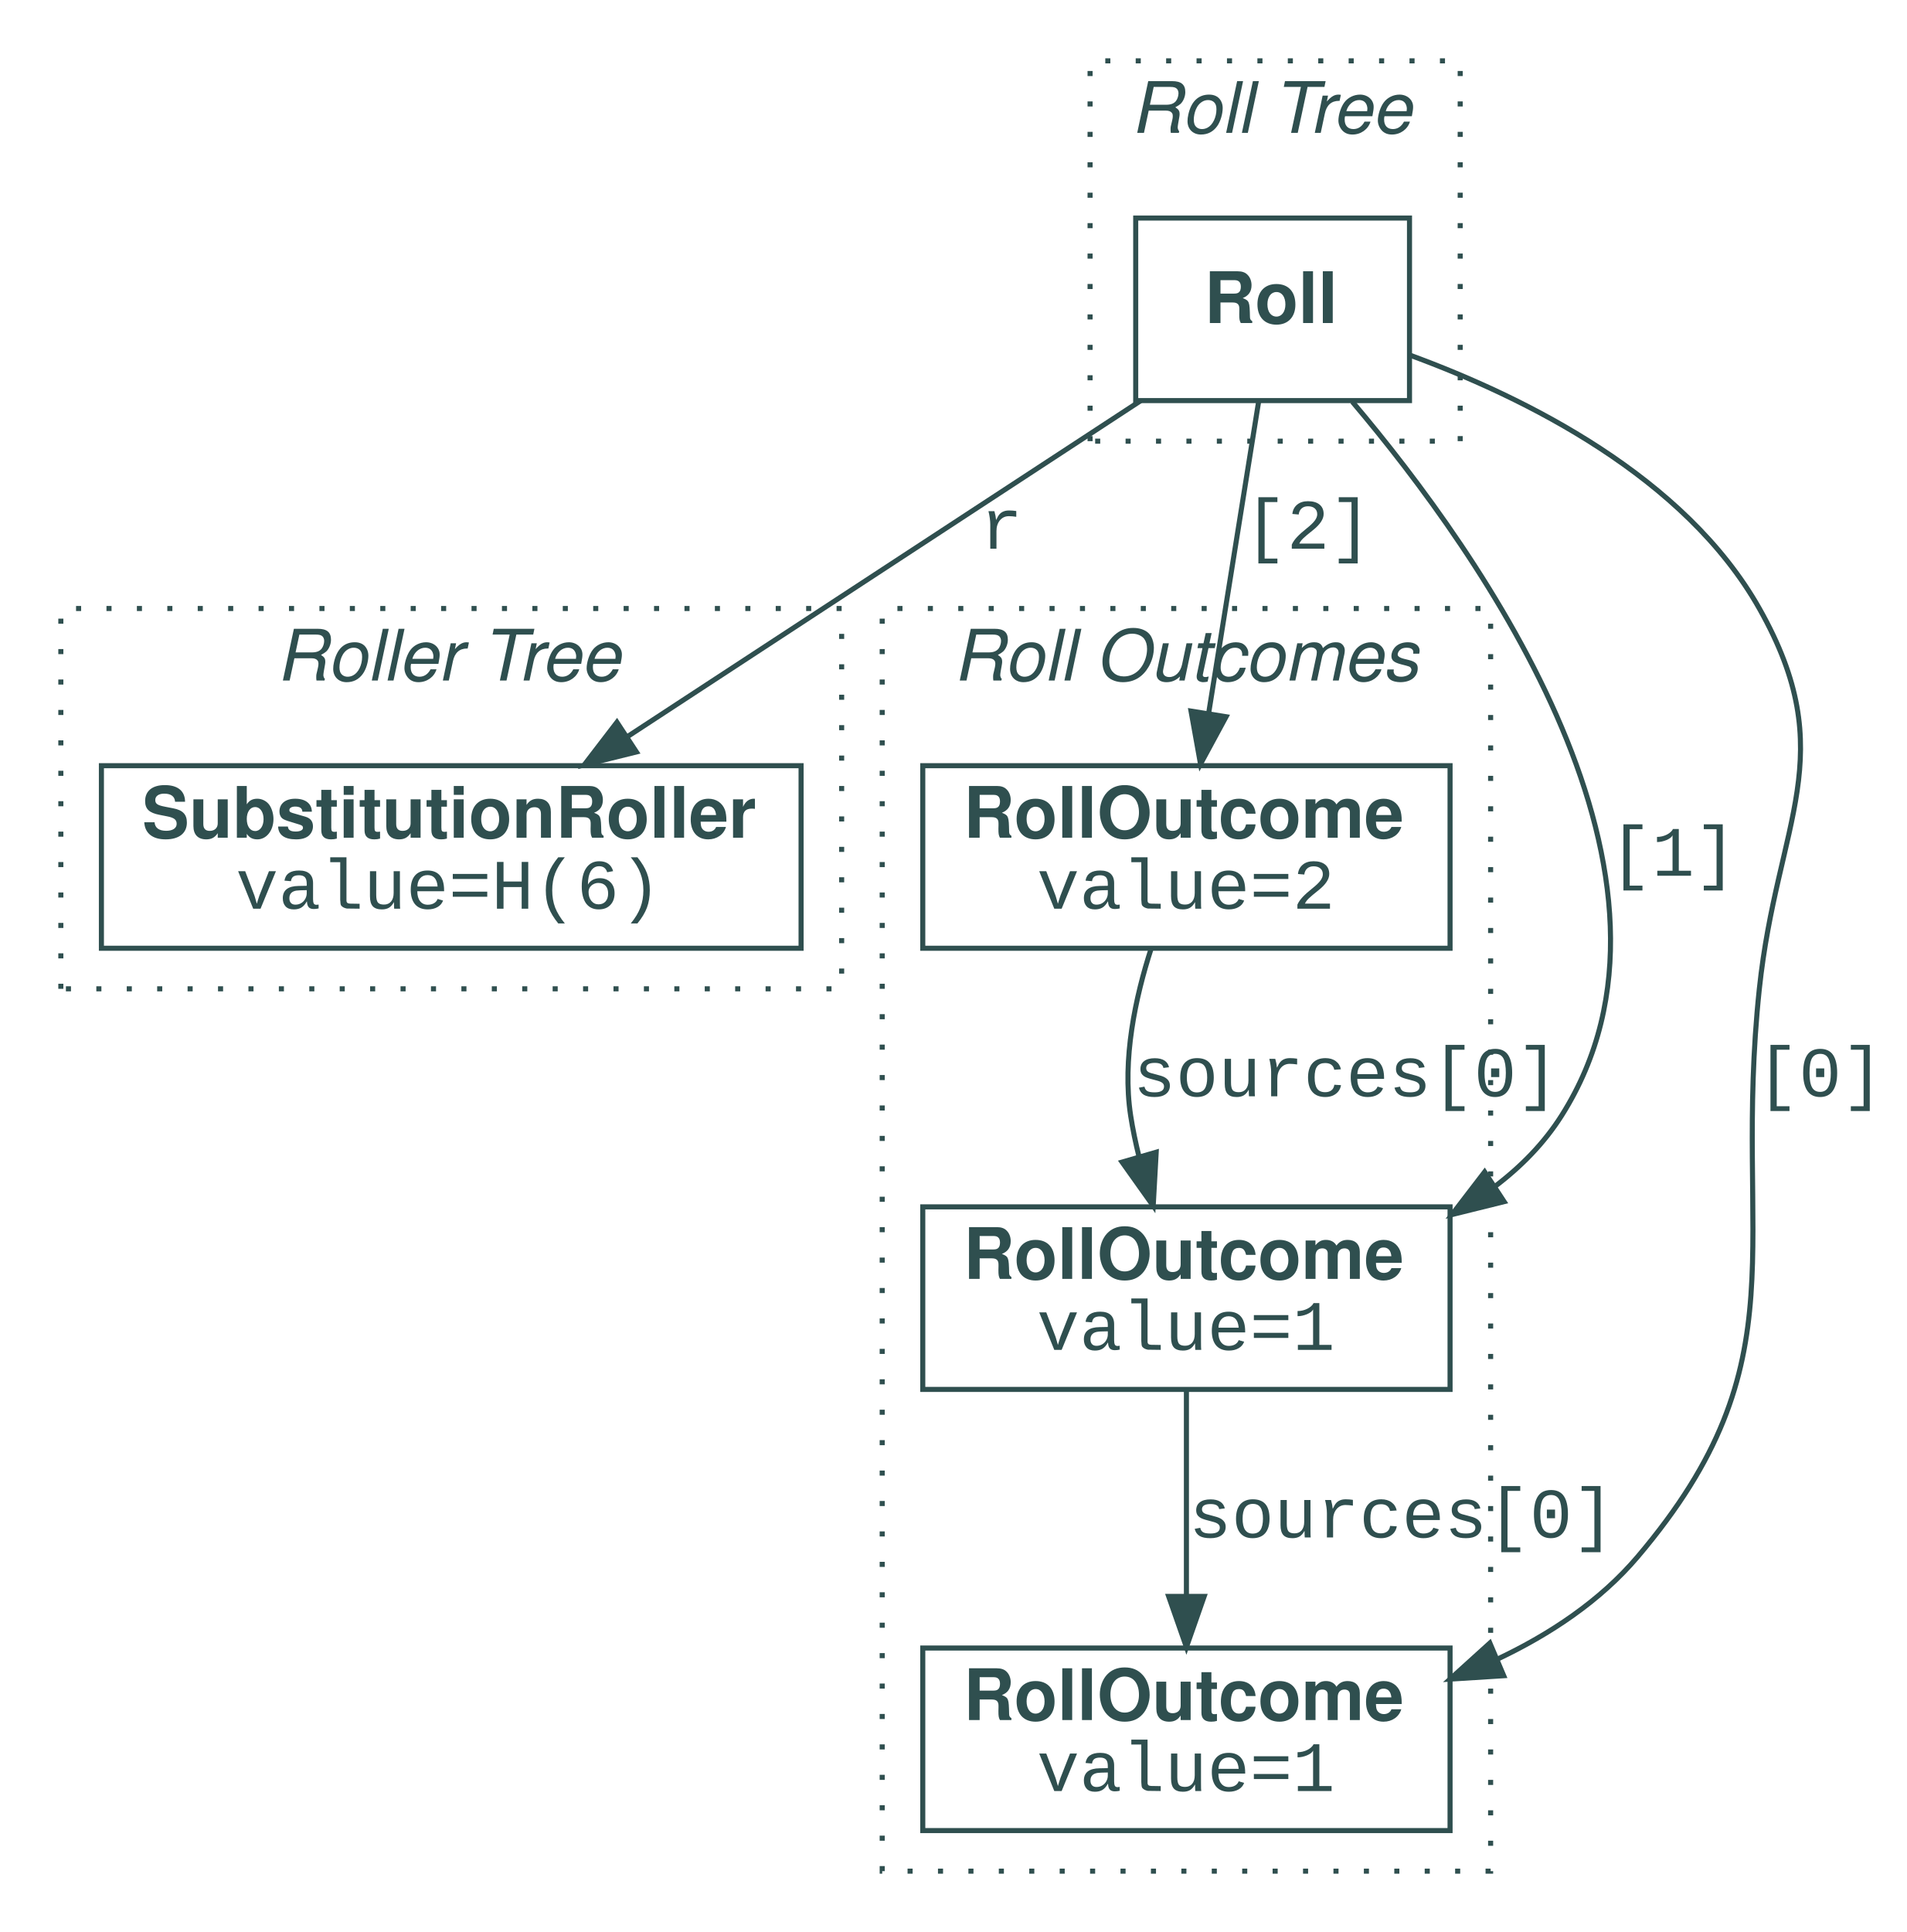
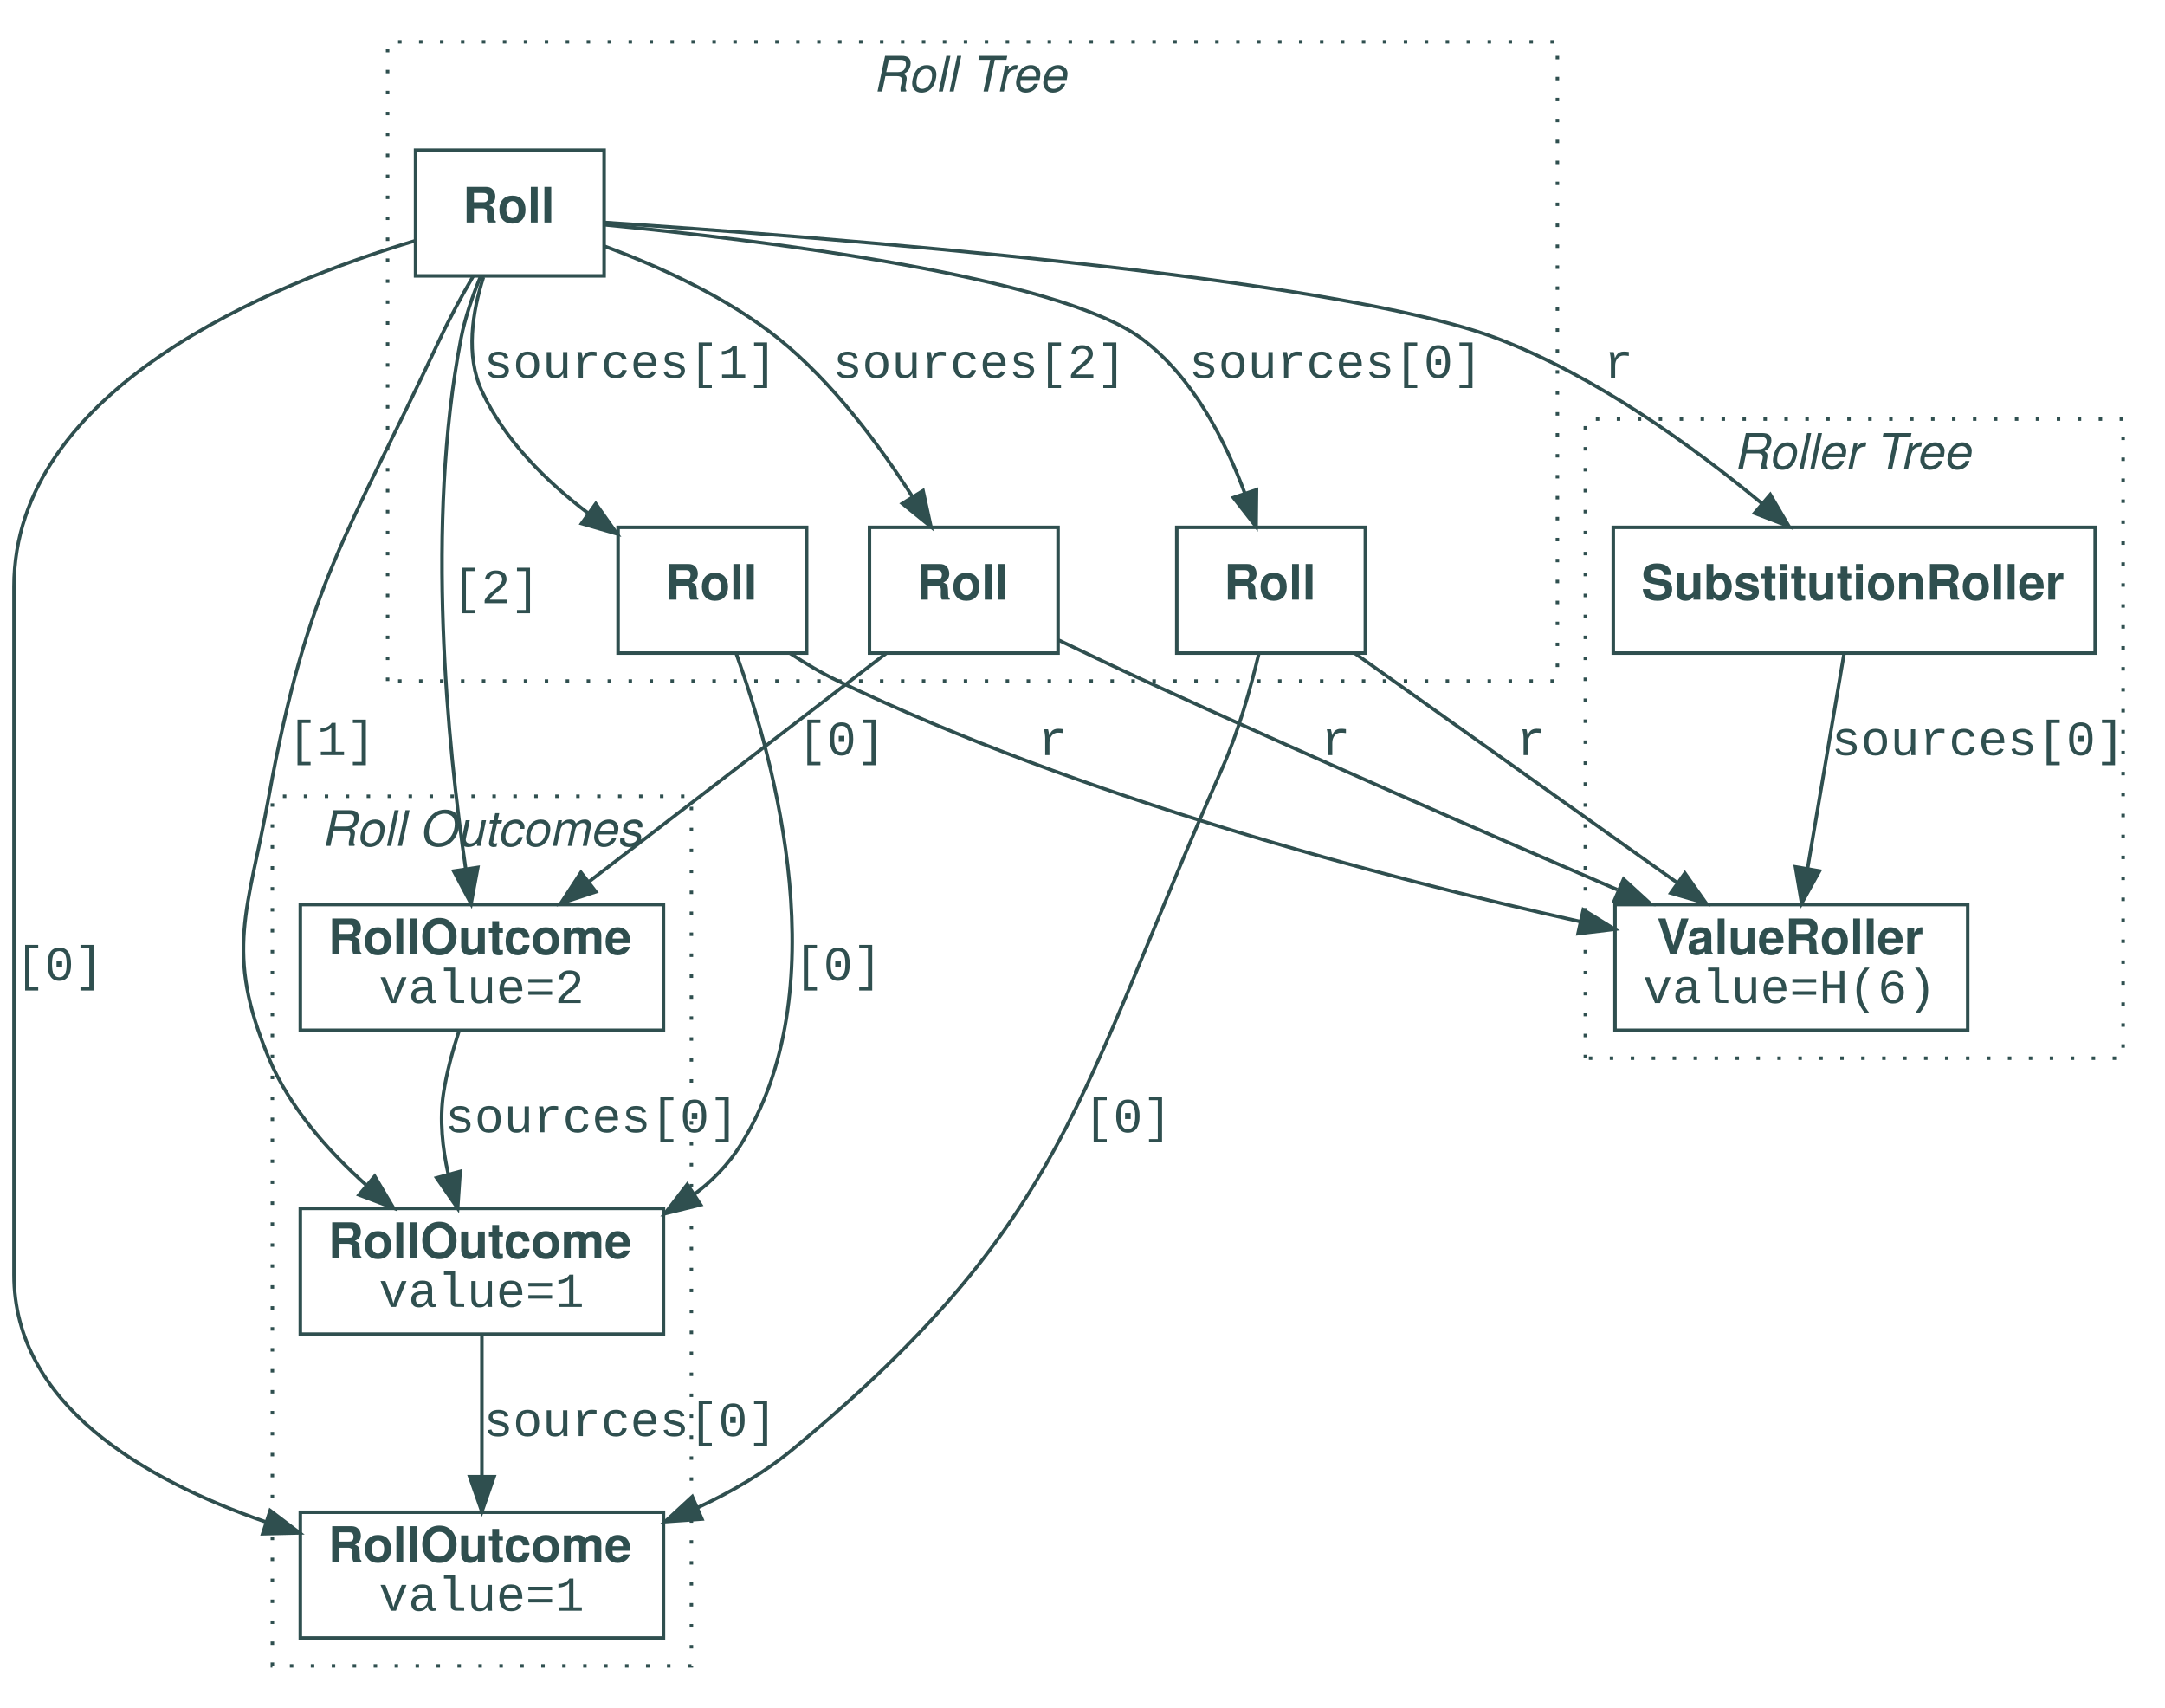
- <svg xmlns="http://www.w3.org/2000/svg" width="376pt" height="381pt" viewBox="0.00 0.00 376.00 381.00">
-   <g id="graph0" class="graph" transform="scale(1 1) rotate(0) translate(4 377)">
+ <svg xmlns="http://www.w3.org/2000/svg" width="620pt" height="489pt" viewBox="0.00 0.00 620.00 489.00">
+   <g id="graph0" class="graph" transform="scale(1 1) rotate(0) translate(4 485)">
    <g id="clust1" class="cluster">
-       <polygon fill="transparent" stroke="DarkSlateGray" stroke-dasharray="1,5" points="211,-290 211,-365 284,-365 284,-290 211,-290" />
-       <text text-anchor="start" x="219" y="-350.8" font-family="Helvetica,sans-Serif" font-style="italic" font-size="14.00" fill="DarkSlateGray">Roll Tree</text>
+       <polygon fill="transparent" stroke="DarkSlateGray" stroke-dasharray="1,5" points="107,-290 107,-473 442,-473 442,-290 107,-290" />
+       <text text-anchor="start" x="246" y="-458.8" font-family="Helvetica,sans-Serif" font-style="italic" font-size="14.00" fill="DarkSlateGray">Roll Tree</text>
    </g>
    <g id="clust2" class="cluster">
-       <polygon fill="transparent" stroke="DarkSlateGray" stroke-dasharray="1,5" points="8,-182 8,-257 162,-257 162,-182 8,-182" />
-       <text text-anchor="start" x="50.5" y="-242.8" font-family="Helvetica,sans-Serif" font-style="italic" font-size="14.00" fill="DarkSlateGray">Roller Tree</text>
+       <polygon fill="transparent" stroke="DarkSlateGray" stroke-dasharray="1,5" points="450,-182 450,-365 604,-365 604,-182 450,-182" />
+       <text text-anchor="start" x="492.5" y="-350.8" font-family="Helvetica,sans-Serif" font-style="italic" font-size="14.00" fill="DarkSlateGray">Roller Tree</text>
    </g>
    <g id="clust3" class="cluster">
-       <polygon fill="transparent" stroke="DarkSlateGray" stroke-dasharray="1,5" points="170,-8 170,-257 290,-257 290,-8 170,-8" />
-       <text text-anchor="start" x="184" y="-242.8" font-family="Helvetica,sans-Serif" font-style="italic" font-size="14.00" fill="DarkSlateGray">Roll Outcomes</text>
+       <polygon fill="transparent" stroke="DarkSlateGray" stroke-dasharray="1,5" points="74,-8 74,-257 194,-257 194,-8 74,-8" />
+       <text text-anchor="start" x="88" y="-242.8" font-family="Helvetica,sans-Serif" font-style="italic" font-size="14.00" fill="DarkSlateGray">Roll Outcomes</text>
    </g>
    <g id="node1" class="node">
-       <polygon fill="none" stroke="DarkSlateGray" points="274,-334 220,-334 220,-298 274,-298 274,-334" />
-       <text text-anchor="start" x="233.5" y="-313.3" font-family="Helvetica,sans-Serif" font-weight="bold" font-size="14.00" fill="DarkSlateGray">Roll</text>
+       <polygon fill="none" stroke="DarkSlateGray" points="169,-442 115,-442 115,-406 169,-406 169,-442" />
+       <text text-anchor="start" x="128.5" y="-421.3" font-family="Helvetica,sans-Serif" font-weight="bold" font-size="14.00" fill="DarkSlateGray">Roll</text>
    </g>
    <g id="node2" class="node">
-       <polygon fill="none" stroke="DarkSlateGray" points="154,-226 16,-226 16,-190 154,-190 154,-226" />
-       <text text-anchor="start" x="24" y="-211.8" font-family="Helvetica,sans-Serif" font-weight="bold" font-size="14.00" fill="DarkSlateGray">SubstitutionRoller</text>
-       <text text-anchor="start" x="42.5" y="-197.8" font-family="Courier New" font-size="14.00" fill="DarkSlateGray">value=H(6)</text>
+       <polygon fill="none" stroke="DarkSlateGray" points="596,-334 458,-334 458,-298 596,-298 596,-334" />
+       <text text-anchor="start" x="466" y="-313.3" font-family="Helvetica,sans-Serif" font-weight="bold" font-size="14.00" fill="DarkSlateGray">SubstitutionRoller</text>
    </g>
    <g id="edge1" class="edge">
-       <path fill="none" stroke="DarkSlateGray" d="M220.97,-297.97C193.54,-280.02 150.18,-251.65 119.82,-231.78" />
-       <polygon fill="DarkSlateGray" stroke="DarkSlateGray" points="121.52,-228.71 111.23,-226.16 117.68,-234.57 121.52,-228.71" />
-       <text text-anchor="middle" x="193.5" y="-268.8" font-family="Courier New" font-size="14.00" fill="DarkSlateGray">r</text>
+       <path fill="none" stroke="DarkSlateGray" d="M169.14,-421.31C230.57,-417.22 378.53,-405.79 425,-388 453.21,-377.2 481.07,-356.98 500.53,-340.87" />
+       <polygon fill="DarkSlateGray" stroke="DarkSlateGray" points="502.96,-343.39 508.33,-334.26 498.44,-338.06 502.96,-343.39" />
+       <text text-anchor="middle" x="459.5" y="-376.8" font-family="Courier New" font-size="14.00" fill="DarkSlateGray">r</text>
    </g>
    <g id="node3" class="node">
-       <polygon fill="none" stroke="DarkSlateGray" points="282,-52 178,-52 178,-16 282,-16 282,-52" />
-       <text text-anchor="start" x="186" y="-37.8" font-family="Helvetica,sans-Serif" font-weight="bold" font-size="14.00" fill="DarkSlateGray">RollOutcome</text>
-       <text text-anchor="start" x="200.5" y="-23.8" font-family="Courier New" font-size="14.00" fill="DarkSlateGray">value=1</text>
+       <polygon fill="none" stroke="DarkSlateGray" points="186,-52 82,-52 82,-16 186,-16 186,-52" />
+       <text text-anchor="start" x="90" y="-37.8" font-family="Helvetica,sans-Serif" font-weight="bold" font-size="14.00" fill="DarkSlateGray">RollOutcome</text>
+       <text text-anchor="start" x="104.5" y="-23.8" font-family="Courier New" font-size="14.00" fill="DarkSlateGray">value=1</text>
    </g>
    <g id="edge2" class="edge">
-       <path fill="none" stroke="DarkSlateGray" d="M274.01,-306.99C296.93,-298.6 328.36,-282.95 343,-257 359.38,-227.97 346.51,-215.15 343,-182 337.64,-131.38 351.94,-108.82 319,-70 311.61,-61.29 301.75,-54.73 291.3,-49.79" />
-       <polygon fill="DarkSlateGray" stroke="DarkSlateGray" points="292.58,-46.54 282,-45.87 289.85,-52.98 292.58,-46.54" />
-       <text text-anchor="middle" x="355" y="-160.8" font-family="Courier New" font-size="14.00" fill="DarkSlateGray">[0]</text>
+       <path fill="none" stroke="DarkSlateGray" d="M114.96,-416.1C73.76,-403.76 0,-373.76 0,-317 0,-317 0,-317 0,-120 0,-82.98 36.92,-61.41 72,-49.26" />
+       <polygon fill="DarkSlateGray" stroke="DarkSlateGray" points="73.37,-52.49 81.81,-46.08 71.22,-45.83 73.37,-52.49" />
+       <text text-anchor="middle" x="13" y="-204.3" font-family="Courier New" font-size="14.00" fill="DarkSlateGray">[0]</text>
    </g>
    <g id="node4" class="node">
-       <polygon fill="none" stroke="DarkSlateGray" points="282,-139 178,-139 178,-103 282,-103 282,-139" />
-       <text text-anchor="start" x="186" y="-124.8" font-family="Helvetica,sans-Serif" font-weight="bold" font-size="14.00" fill="DarkSlateGray">RollOutcome</text>
-       <text text-anchor="start" x="200.5" y="-110.8" font-family="Courier New" font-size="14.00" fill="DarkSlateGray">value=1</text>
+       <polygon fill="none" stroke="DarkSlateGray" points="186,-139 82,-139 82,-103 186,-103 186,-139" />
+       <text text-anchor="start" x="90" y="-124.8" font-family="Helvetica,sans-Serif" font-weight="bold" font-size="14.00" fill="DarkSlateGray">RollOutcome</text>
+       <text text-anchor="start" x="104.5" y="-110.8" font-family="Courier New" font-size="14.00" fill="DarkSlateGray">value=1</text>
    </g>
    <g id="edge3" class="edge">
-       <path fill="none" stroke="DarkSlateGray" d="M262.73,-297.77C288.37,-267.49 333.49,-203.56 304,-157 300.56,-151.56 296.02,-146.95 290.88,-143.05" />
-       <polygon fill="DarkSlateGray" stroke="DarkSlateGray" points="292.66,-140.03 282.37,-137.48 288.82,-145.89 292.66,-140.03" />
-       <text text-anchor="middle" x="326" y="-204.3" font-family="Courier New" font-size="14.00" fill="DarkSlateGray">[1]</text>
+       <path fill="none" stroke="DarkSlateGray" d="M131.47,-405.85C128.23,-400.26 124.79,-393.96 122,-388 95.6,-331.72 84.07,-318.17 73,-257 67.07,-224.2 60.12,-212.74 73,-182 78.87,-168 89.77,-155.61 100.76,-145.79" />
+       <polygon fill="DarkSlateGray" stroke="DarkSlateGray" points="103.3,-148.22 108.7,-139.1 98.79,-142.86 103.3,-148.22" />
+       <text text-anchor="middle" x="91" y="-268.8" font-family="Courier New" font-size="14.00" fill="DarkSlateGray">[1]</text>
    </g>
    <g id="node5" class="node">
-       <polygon fill="none" stroke="DarkSlateGray" points="282,-226 178,-226 178,-190 282,-190 282,-226" />
-       <text text-anchor="start" x="186" y="-211.8" font-family="Helvetica,sans-Serif" font-weight="bold" font-size="14.00" fill="DarkSlateGray">RollOutcome</text>
-       <text text-anchor="start" x="200.5" y="-197.8" font-family="Courier New" font-size="14.00" fill="DarkSlateGray">value=2</text>
+       <polygon fill="none" stroke="DarkSlateGray" points="186,-226 82,-226 82,-190 186,-190 186,-226" />
+       <text text-anchor="start" x="90" y="-211.8" font-family="Helvetica,sans-Serif" font-weight="bold" font-size="14.00" fill="DarkSlateGray">RollOutcome</text>
+       <text text-anchor="start" x="104.5" y="-197.8" font-family="Courier New" font-size="14.00" fill="DarkSlateGray">value=2</text>
    </g>
    <g id="edge4" class="edge">
-       <path fill="none" stroke="DarkSlateGray" d="M244.27,-297.97C241.61,-281.38 237.52,-255.88 234.4,-236.43" />
-       <polygon fill="DarkSlateGray" stroke="DarkSlateGray" points="237.82,-235.66 232.78,-226.34 230.91,-236.77 237.82,-235.66" />
-       <text text-anchor="middle" x="254" y="-268.8" font-family="Courier New" font-size="14.00" fill="DarkSlateGray">[2]</text>
+       <path fill="none" stroke="DarkSlateGray" d="M133.67,-405.95C131.36,-400.36 129.16,-394.04 128,-388 117.8,-335.01 124.18,-271.6 129.36,-236.25" />
+       <polygon fill="DarkSlateGray" stroke="DarkSlateGray" points="132.84,-236.64 130.9,-226.23 125.92,-235.58 132.84,-236.64" />
+       <text text-anchor="middle" x="138" y="-312.3" font-family="Courier New" font-size="14.00" fill="DarkSlateGray">[2]</text>
+     </g>
+     <g id="node6" class="node">
+       <polygon fill="none" stroke="DarkSlateGray" points="387,-334 333,-334 333,-298 387,-298 387,-334" />
+       <text text-anchor="start" x="346.5" y="-313.3" font-family="Helvetica,sans-Serif" font-weight="bold" font-size="14.00" fill="DarkSlateGray">Roll</text>
+     </g>
+     <g id="edge11" class="edge">
+       <path fill="none" stroke="DarkSlateGray" d="M169.13,-420.64C213.49,-416.32 299.01,-405.89 323,-388 337.53,-377.16 346.86,-358.94 352.52,-343.67" />
+       <polygon fill="DarkSlateGray" stroke="DarkSlateGray" points="355.84,-344.76 355.72,-334.17 349.21,-342.52 355.84,-344.76" />
+       <text text-anchor="middle" x="378.5" y="-376.8" font-family="Courier New" font-size="14.00" fill="DarkSlateGray">sources[0]</text>
+     </g>
+     <g id="node8" class="node">
+       <polygon fill="none" stroke="DarkSlateGray" points="227,-334 173,-334 173,-298 227,-298 227,-334" />
+       <text text-anchor="start" x="186.5" y="-313.3" font-family="Helvetica,sans-Serif" font-weight="bold" font-size="14.00" fill="DarkSlateGray">Roll</text>
+     </g>
+     <g id="edge12" class="edge">
+       <path fill="none" stroke="DarkSlateGray" d="M134.45,-405.66C131.27,-395.71 129.27,-383.21 134,-373 140.51,-358.93 152.5,-347.1 164.49,-338" />
+       <polygon fill="DarkSlateGray" stroke="DarkSlateGray" points="166.61,-340.79 172.72,-332.14 162.55,-335.09 166.61,-340.79" />
+       <text text-anchor="middle" x="176.5" y="-376.8" font-family="Courier New" font-size="14.00" fill="DarkSlateGray">sources[1]</text>
+     </g>
+     <g id="node9" class="node">
+       <polygon fill="none" stroke="DarkSlateGray" points="299,-334 245,-334 245,-298 299,-298 299,-334" />
+       <text text-anchor="start" x="258.5" y="-313.3" font-family="Helvetica,sans-Serif" font-weight="bold" font-size="14.00" fill="DarkSlateGray">Roll</text>
+     </g>
+     <g id="edge13" class="edge">
+       <path fill="none" stroke="DarkSlateGray" d="M169.16,-414.48C184.81,-408.68 204.25,-399.88 219,-388 234.48,-375.53 247.83,-357.57 257.26,-342.83" />
+       <polygon fill="DarkSlateGray" stroke="DarkSlateGray" points="260.34,-344.5 262.61,-334.15 254.39,-340.82 260.34,-344.5" />
+       <text text-anchor="middle" x="276.5" y="-376.8" font-family="Courier New" font-size="14.00" fill="DarkSlateGray">sources[2]</text>
+     </g>
+     <g id="node7" class="node">
+       <polygon fill="none" stroke="DarkSlateGray" points="559.5,-226 458.5,-226 458.5,-190 559.5,-190 559.5,-226" />
+       <text text-anchor="start" x="470.5" y="-211.8" font-family="Helvetica,sans-Serif" font-weight="bold" font-size="14.00" fill="DarkSlateGray">ValueRoller</text>
+       <text text-anchor="start" x="466.5" y="-197.8" font-family="Courier New" font-size="14.00" fill="DarkSlateGray">value=H(6)</text>
+     </g>
+     <g id="edge14" class="edge">
+       <path fill="none" stroke="DarkSlateGray" d="M524.11,-297.97C521.29,-281.38 516.96,-255.88 513.66,-236.43" />
+       <polygon fill="DarkSlateGray" stroke="DarkSlateGray" points="517.07,-235.61 511.94,-226.34 510.17,-236.79 517.07,-235.61" />
+       <text text-anchor="middle" x="562.5" y="-268.8" font-family="Courier New" font-size="14.00" fill="DarkSlateGray">sources[0]</text>
+     </g>
+     <g id="edge15" class="edge">
+       <path fill="none" stroke="DarkSlateGray" d="M134,-102.8C134,-91.16 134,-75.55 134,-62.24" />
+       <polygon fill="DarkSlateGray" stroke="DarkSlateGray" points="137.5,-62.18 134,-52.18 130.5,-62.18 137.5,-62.18" />
+       <text text-anchor="middle" x="176.5" y="-73.8" font-family="Courier New" font-size="14.00" fill="DarkSlateGray">sources[0]</text>
+     </g>
+     <g id="edge16" class="edge">
+       <path fill="none" stroke="DarkSlateGray" d="M127.45,-189.8C125.63,-184.21 123.91,-177.92 123,-172 121.83,-164.39 122.71,-156.2 124.39,-148.71" />
+       <polygon fill="DarkSlateGray" stroke="DarkSlateGray" points="127.78,-149.59 127.06,-139.02 121.03,-147.74 127.78,-149.59" />
+       <text text-anchor="middle" x="165.5" y="-160.8" font-family="Courier New" font-size="14.00" fill="DarkSlateGray">sources[0]</text>
+     </g>
+     <g id="edge6" class="edge">
+       <path fill="none" stroke="DarkSlateGray" d="M356.51,-297.91C354.18,-288.05 350.68,-275.55 346,-265 304.42,-171.35 301.94,-135.33 223,-70 214.95,-63.34 205.49,-57.84 195.79,-53.33" />
+       <polygon fill="DarkSlateGray" stroke="DarkSlateGray" points="197.02,-50.05 186.46,-49.31 194.25,-56.48 197.02,-50.05" />
+       <text text-anchor="middle" x="319" y="-160.8" font-family="Courier New" font-size="14.00" fill="DarkSlateGray">[0]</text>
    </g>
    <g id="edge5" class="edge">
-       <path fill="none" stroke="DarkSlateGray" d="M230,-102.8C230,-91.16 230,-75.55 230,-62.24" />
-       <polygon fill="DarkSlateGray" stroke="DarkSlateGray" points="233.5,-62.18 230,-52.18 226.5,-62.18 233.5,-62.18" />
-       <text text-anchor="middle" x="272.5" y="-73.8" font-family="Courier New" font-size="14.00" fill="DarkSlateGray">sources[0]</text>
+       <path fill="none" stroke="DarkSlateGray" d="M383.94,-297.97C408.99,-280.15 448.48,-252.06 476.37,-232.21" />
+       <polygon fill="DarkSlateGray" stroke="DarkSlateGray" points="478.51,-234.99 484.62,-226.34 474.45,-229.29 478.51,-234.99" />
+       <text text-anchor="middle" x="434.5" y="-268.8" font-family="Courier New" font-size="14.00" fill="DarkSlateGray">r</text>
    </g>
-     <g id="edge6" class="edge">
-       <path fill="none" stroke="DarkSlateGray" d="M223.06,-189.98C219.94,-180.35 217.3,-168.07 219,-157 219.41,-154.32 219.99,-151.56 220.67,-148.83" />
-       <polygon fill="DarkSlateGray" stroke="DarkSlateGray" points="224.04,-149.78 223.45,-139.2 217.31,-147.83 224.04,-149.78" />
-       <text text-anchor="middle" x="261.5" y="-160.8" font-family="Courier New" font-size="14.00" fill="DarkSlateGray">sources[0]</text>
+     <g id="edge8" class="edge">
+       <path fill="none" stroke="DarkSlateGray" d="M206.89,-297.7C217.99,-266.77 235.92,-201.09 208,-157 204.56,-151.56 200.02,-146.95 194.88,-143.05" />
+       <polygon fill="DarkSlateGray" stroke="DarkSlateGray" points="196.66,-140.03 186.37,-137.48 192.82,-145.89 196.66,-140.03" />
+       <text text-anchor="middle" x="236" y="-204.3" font-family="Courier New" font-size="14.00" fill="DarkSlateGray">[0]</text>
+     </g>
+     <g id="edge7" class="edge">
+       <path fill="none" stroke="DarkSlateGray" d="M222.18,-297.98C226.61,-295.05 231.34,-292.24 236,-290 305.58,-256.59 391.83,-233.8 448.54,-221.11" />
+       <polygon fill="DarkSlateGray" stroke="DarkSlateGray" points="449.41,-224.5 458.42,-218.93 447.9,-217.66 449.41,-224.5" />
+       <text text-anchor="middle" x="297.5" y="-268.8" font-family="Courier New" font-size="14.00" fill="DarkSlateGray">r</text>
+     </g>
+     <g id="edge10" class="edge">
+       <path fill="none" stroke="DarkSlateGray" d="M249.83,-297.97C226.73,-280.23 190.37,-252.3 164.56,-232.47" />
+       <polygon fill="DarkSlateGray" stroke="DarkSlateGray" points="166.64,-229.66 156.58,-226.34 162.37,-235.21 166.64,-229.66" />
+       <text text-anchor="middle" x="237" y="-268.8" font-family="Courier New" font-size="14.00" fill="DarkSlateGray">[0]</text>
+     </g>
+     <g id="edge9" class="edge">
+       <path fill="none" stroke="DarkSlateGray" d="M299.17,-301.71C307.14,-297.87 315.9,-293.72 324,-290 369.48,-269.12 421.76,-246.34 459.12,-230.27" />
+       <polygon fill="DarkSlateGray" stroke="DarkSlateGray" points="460.95,-233.29 468.76,-226.13 458.19,-226.86 460.95,-233.29" />
+       <text text-anchor="middle" x="378.5" y="-268.8" font-family="Courier New" font-size="14.00" fill="DarkSlateGray">r</text>
    </g>
  </g>
</svg>
